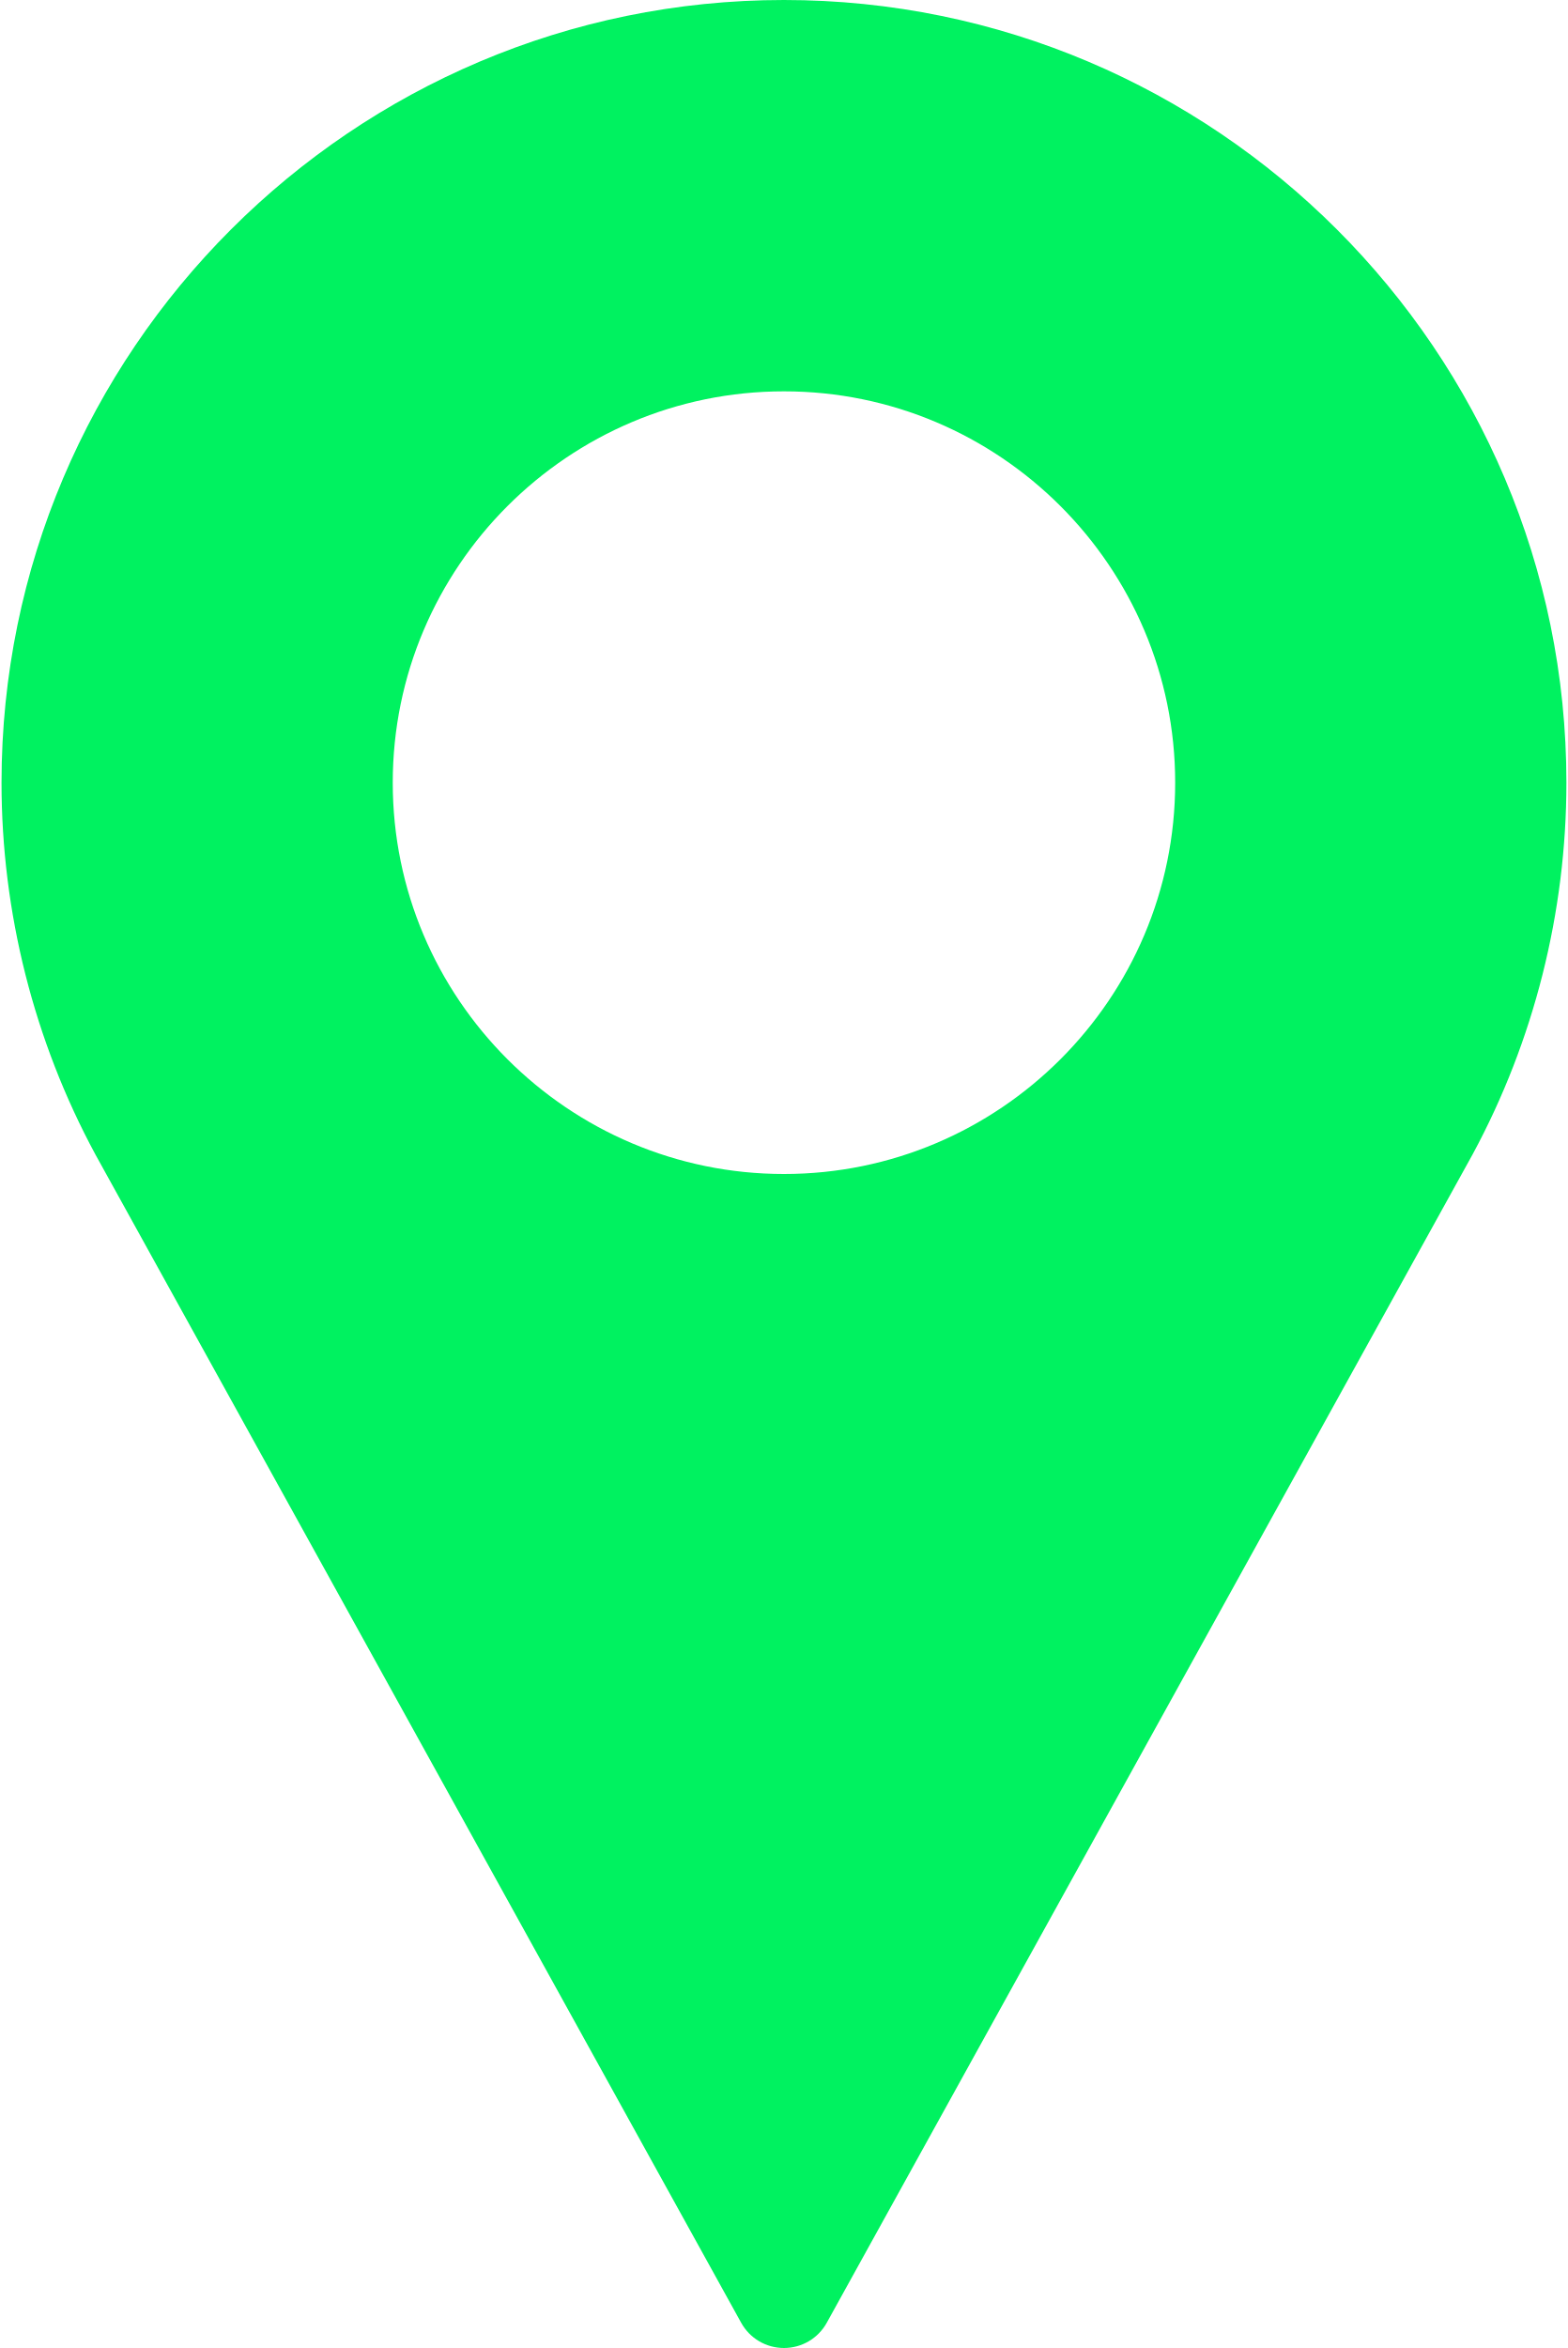
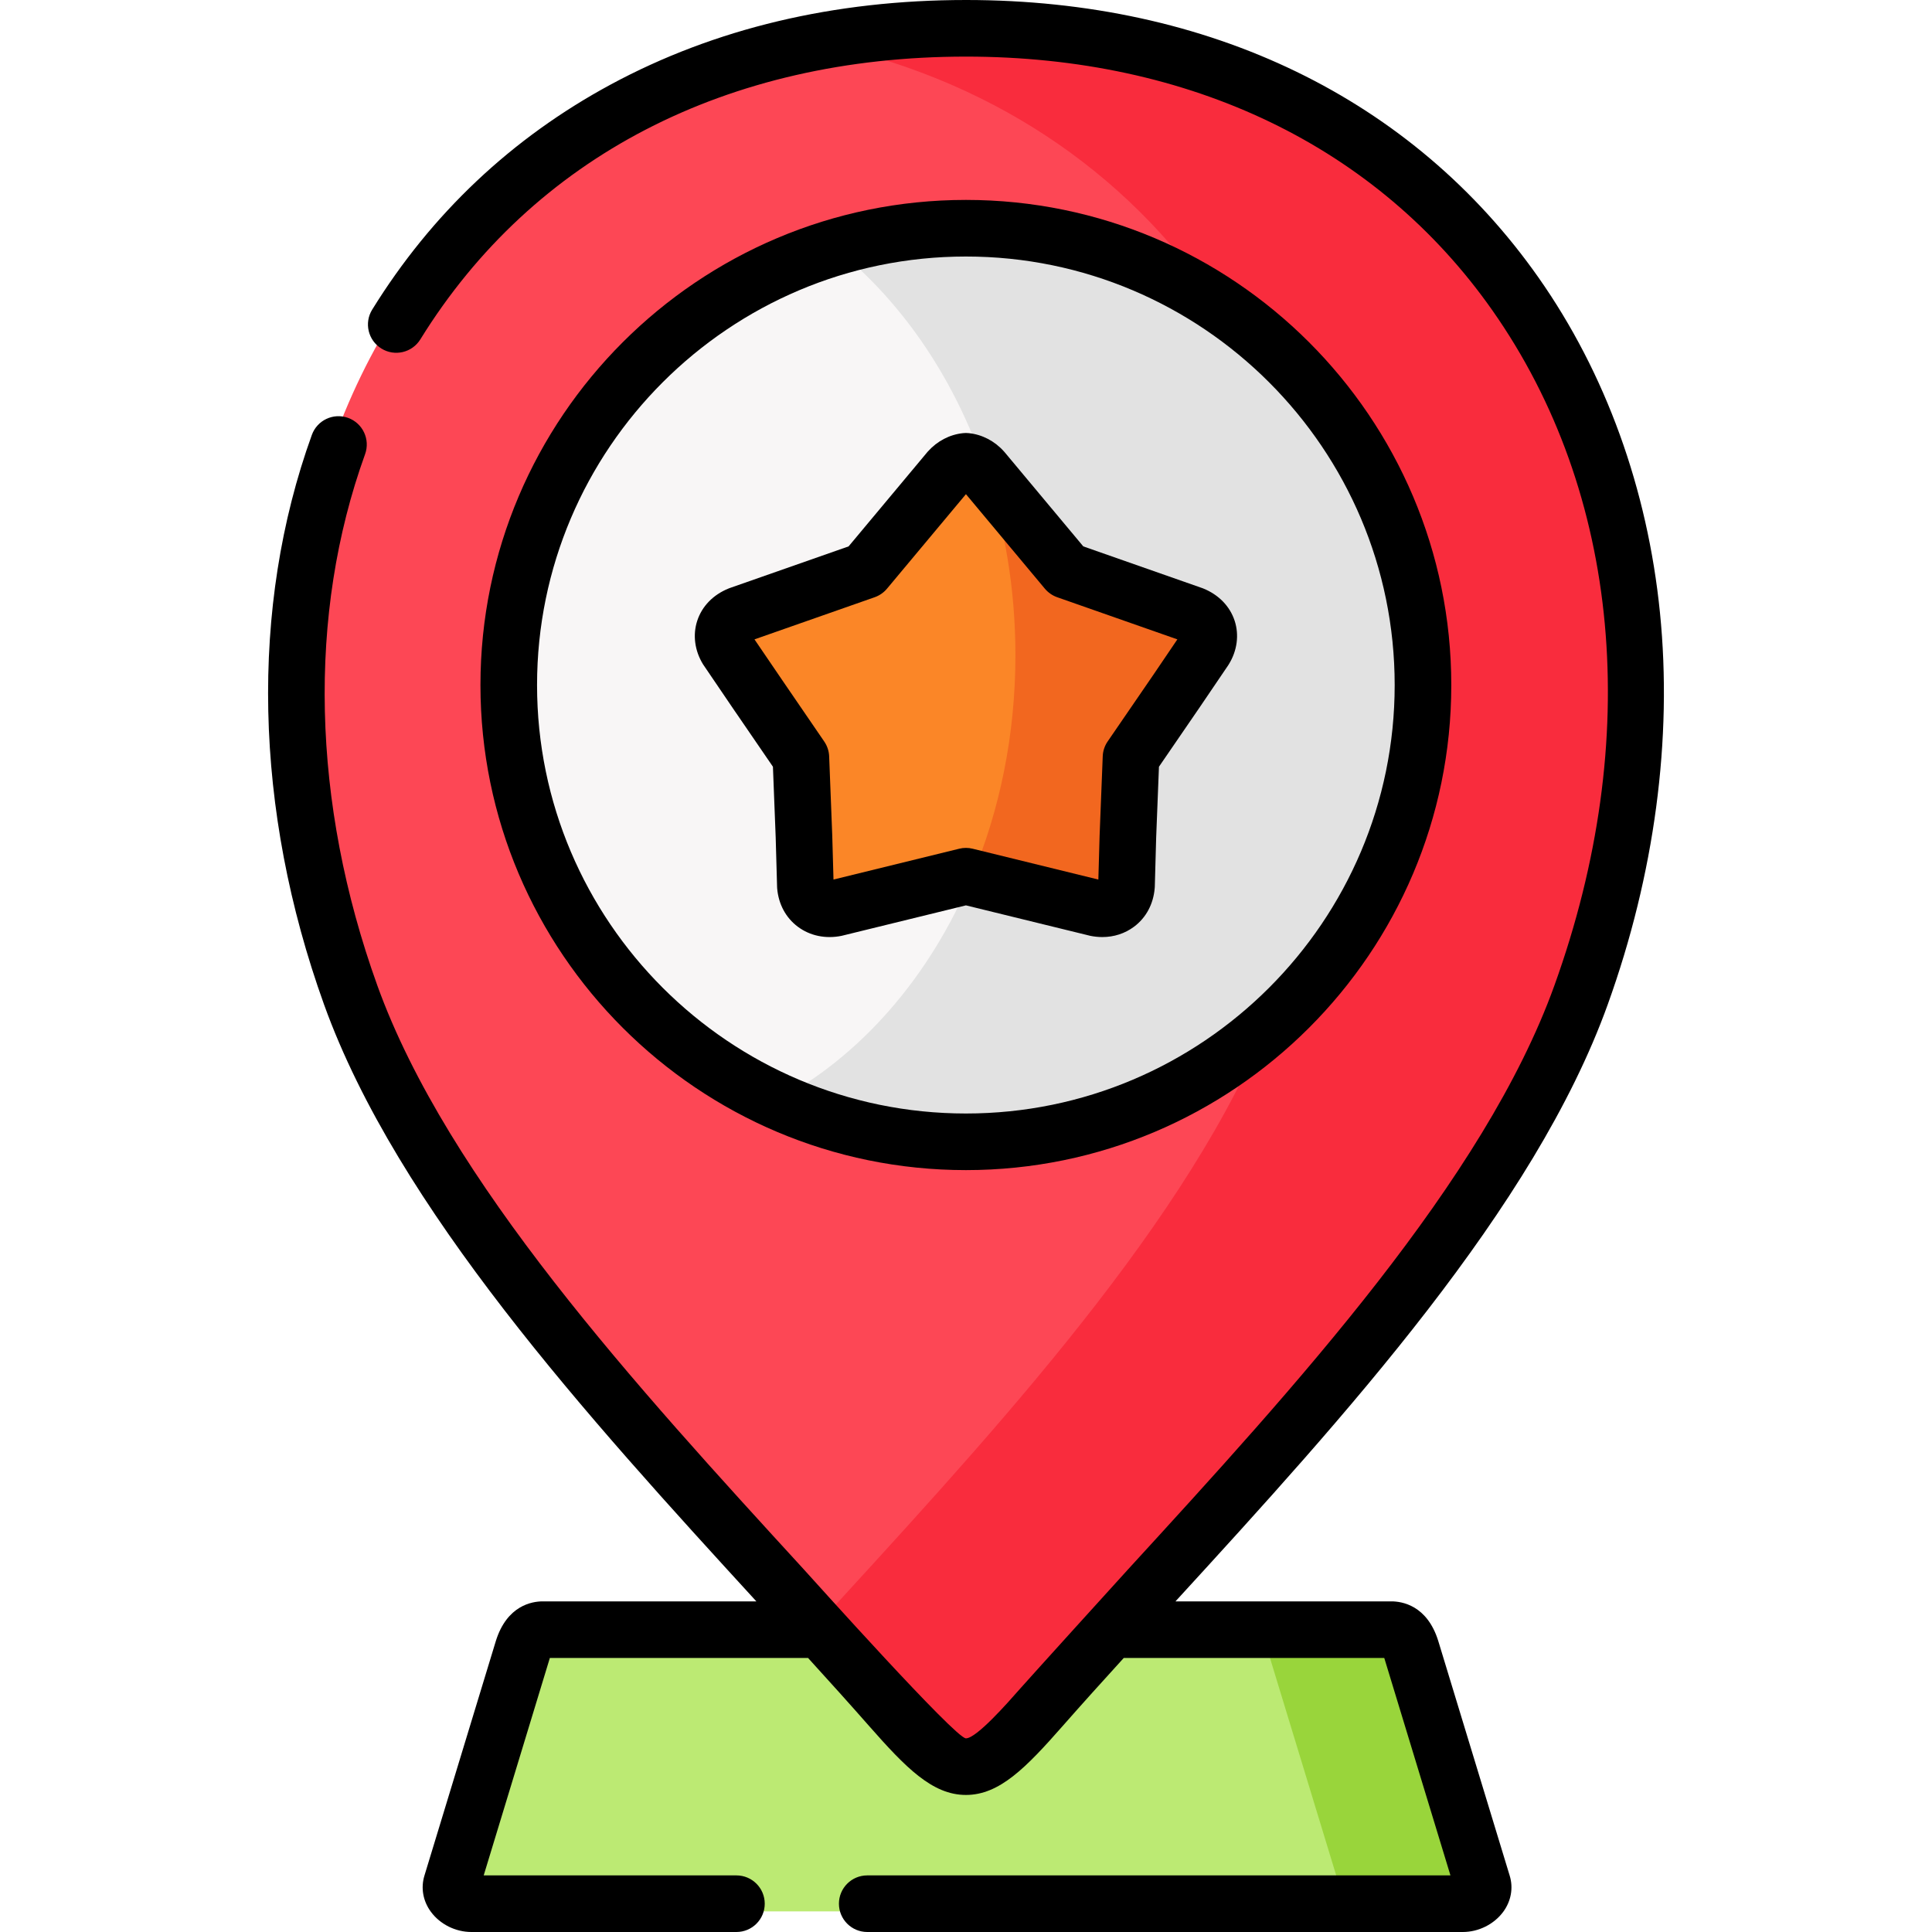
- <svg xmlns="http://www.w3.org/2000/svg" width="342" height="512" viewBox="0 0 342 512" fill="none">
-   <path d="M171 0C76.896 0 0.333 76.563 0.333 170.667C0.333 198.917 7.396 226.927 20.823 251.771L161.667 506.5C163.542 509.896 167.115 512 171 512C174.885 512 178.458 509.896 180.333 506.5L321.229 251.687C334.604 226.927 341.667 198.916 341.667 170.666C341.667 76.563 265.104 0 171 0ZM171 256C123.948 256 85.667 217.719 85.667 170.667C85.667 123.615 123.948 85.334 171 85.334C218.052 85.334 256.333 123.615 256.333 170.667C256.333 217.719 218.052 256 171 256Z" fill="#00F260" />
+ <svg xmlns="http://www.w3.org/2000/svg" id="Capa_1" enable-background="new 0 0 512 512" height="512" viewBox="0 0 512 512" width="512">
+   <g>
+     <g>
+       <g>
+         <path clip-rule="evenodd" d="m123.951 506.533h264.715c2.915 0 6.144-2.515 5.287-5.287l-19.061-62.673c-.857-2.772-2.372-5.258-5.287-5.258h-226.593c-2.886 0-4.43 2.486-5.287 5.258l-19.061 62.673c-.857 2.772 2.372 5.287 5.287 5.287z" fill="#bcea73" fill-rule="evenodd" />
+       </g>
+       <g>
+         <path clip-rule="evenodd" d="m336.312 438.573 19.09 62.673c.829 2.772-2.343 5.258-5.23 5.287h38.494c2.915 0 6.144-2.515 5.287-5.287l-19.061-62.673c-.857-2.772-2.372-5.258-5.287-5.258h-38.551c2.886 0 4.429 2.486 5.258 5.258z" fill="#99d53b" fill-rule="evenodd" />
+       </g>
+       <g>
+         <path clip-rule="evenodd" d="m235.804 454.034c-47.382-53.899-120.369-124.488-144.06-190.304-47.125-130.975 23.377-258.263 164.265-258.263 140.859 0 211.389 127.288 164.236 258.264-23.662 65.816-96.65 136.405-144.06 190.304-18.605 21.176-21.748 21.176-40.381-.001z" fill="#fd4755" fill-rule="evenodd" />
+       </g>
+       <g>
+         <path clip-rule="evenodd" d="m256.009 302.969c67.215 0 122.027-54.813 122.027-122.03 0-67.245-54.812-122.059-122.027-122.059s-122.055 54.814-122.055 122.059c-.001 67.216 54.84 122.03 122.055 122.03z" fill="#f8f6f6" fill-rule="evenodd" />
+       </g>
+       <g>
+         <path clip-rule="evenodd" d="m200.654 183.797 11.288 16.49.829 21.12.372 13.203c.372 4.458 4.001 6.773 8.173 5.916l13.374-3.286 21.319-5.23 21.319 5.23 13.374 3.286c4.172.857 7.802-1.457 8.173-5.916l.372-13.203.829-21.12 12.174-17.776 7.516-11.088c2.172-3.515 1.057-7.545-3.258-9.288l-12.974-4.544-20.662-7.259-13.717-16.461-8.63-10.317c-1.257-1.4-2.858-2.229-4.515-2.401-1.658.171-3.258 1-4.515 2.401l-8.63 10.317-13.717 16.461-20.69 7.259-12.946 4.544c-4.315 1.743-5.43 5.773-3.258 9.288z" fill="#fb8627" fill-rule="evenodd" />
+       </g>
+       <g>
+         <path clip-rule="evenodd" d="m261.067 124.182c5.173 15.232 8.03 31.922 8.03 49.441 0 21.177-4.172 41.153-11.574 58.757l19.804 4.858 13.374 3.286c4.172.857 7.802-1.457 8.173-5.916l.372-13.203.829-21.12 12.174-17.776 7.516-11.088c2.172-3.515 1.057-7.545-3.258-9.288l-12.974-4.544-20.662-7.259-13.717-16.461z" fill="#f2671f" fill-rule="evenodd" />
+       </g>
+       <g>
+         <path clip-rule="evenodd" d="m312.249 182.51-12.174 17.776-.829 21.12-.372 13.203c-.372 4.458-4.001 6.773-8.173 5.916l-13.374-3.286-19.804-4.858c-11.145 26.607-29.635 47.812-52.183 59.615 15.432 7.059 32.607 10.974 50.668 10.974 67.386 0 122.027-54.642 122.027-122.03 0-67.417-54.641-122.059-122.027-122.059-12.66 0-24.891 1.943-36.379 5.516 18.404 14.089 33.007 34.98 41.438 59.786l8.087 9.688 13.717 16.461 20.662 7.259 12.974 4.544c4.315 1.743 5.43 5.773 3.258 9.288z" fill="#e2e2e2" fill-rule="evenodd" />
+       </g>
+       <g>
+         <path clip-rule="evenodd" d="m334.597 274.304c-22.748 53.756-75.759 110.056-118.94 157.324.514.572 1.029 1.115 1.515 1.686 6.516 7.145 12.774 14.061 18.633 20.719 18.633 21.177 21.776 21.177 40.38 0 5.887-6.659 12.146-13.575 18.633-20.719 46.096-50.584 104.68-111.913 125.427-169.585 47.096-130.859-23.234-258.062-163.865-258.262h-.372-.372c-15.861.029-30.807 1.658-44.81 4.715 47.382 8.316 84.476 32.608 108.824 66.588 35.036 21.434 58.384 60.072 58.384 104.169.001 37.466-16.86 70.989-43.437 93.365z" fill="#f92c3d" fill-rule="evenodd" />
+       </g>
+     </g>
+     <g>
+       <path d="m288.635 247.93c.09.03.18.05.28.07 1.08.22 2.16.33 3.22.33 3.08 0 5.99-.94 8.41-2.75 3.17-2.37 5.11-5.99 5.46-10.17.01-.14.02-.28.03-.42l.36-13.01.74-18.79 10.88-15.87 7.46-11c.06-.09.12-.18.17-.27 2.22-3.58 2.78-7.78 1.55-11.54-1.27-3.86-4.23-6.91-8.35-8.57-.11-.04-.22-.08-.33-.12l-31.43-11.02-20.87-24.99c-.06-.06-.11-.13-.17-.19-2.47-2.75-5.77-4.47-9.29-4.83-.51-.06-1.03-.06-1.54 0-3.52.36-6.82 2.08-9.29 4.83-.06.06-.12.13-.17.19l-20.87 24.99-31.44 11.02c-.11.04-.21.08-.32.12-4.12 1.66-7.09 4.71-8.35 8.57-1.23 3.76-.67 7.96 1.54 11.54.06.09.12.18.18.27l8.34 12.28c0 .01.01.01.02.02l9.98 14.57.73 18.71.37 13.09c0 .14.01.28.02.42.35 4.18 2.29 7.8 5.46 10.17 3.25 2.43 7.39 3.29 11.64 2.42.09-.02.19-.04.28-.07l32.65-8zm-31.51-118.34h.01c-.01 0-.01 0-.01.01zm-36.24 103.5-.33-11.7-.82-20.95c-.05-1.41-.51-2.77-1.31-3.94l-11.19-16.35-7.29-10.71 31.86-11.17c1.27-.45 2.41-1.24 3.27-2.28l20.91-25.03 20.9 25.03c.87 1.04 2 1.83 3.28 2.28l31.85 11.17-6.39 9.43-12.09 17.63c-.8 1.16-1.25 2.53-1.3 3.94l-.83 21.04-.33 11.61-33.31-8.17c-.58-.15-1.18-.22-1.78-.22s-1.2.07-1.79.22z" />
+       <path d="m439.905 162.34c-3.3-32.82-14.42-63.5-32.16-88.75-33.34-47.45-87.24-73.59-151.76-73.59-34.93 0-66.6 7.54-94.14 22.4-26.23 14.16-47.49 34.23-63.21 59.65-2.18 3.52-1.09 8.14 2.44 10.32 3.52 2.18 8.14 1.09 10.32-2.43 29.87-48.33 81.22-74.94 144.59-74.94 59.49 0 109.03 23.87 139.49 67.22 34 48.39 40.01 113.6 16.47 178.91-18.59 51.69-68.74 106.44-112.98 154.75-2.63 2.87-26.24 28.93-28.59 31.6-3.47 3.95-11.61 13.2-14.4 13.2s-40.42-42-43.08-44.91c-44.2-48.27-94.3-102.98-112.91-154.64-17.41-48.38-18.56-98.38-3.23-140.78 1.4-3.9-.61-8.2-4.51-9.61-3.89-1.4-8.19.61-9.6 4.51-16.51 45.68-15.36 99.29 3.23 150.96 19.43 53.93 69.76 109.24 114.57 158.17h-56.62c-2.76 0-9.48 1.02-12.43 10.53l-18.91 62.13c-1.01 3.26-.39 6.77 1.71 9.61 2.43 3.3 6.53 5.35 10.71 5.35h70.26c4.14 0 7.5-3.36 7.5-7.5s-3.36-7.5-7.5-7.5h-66.98l17.53-57.62h68.43c5.64 6.19 11.04 12.19 16.15 18 9.74 11.06 16.78 18.3 25.68 18.3h.01c8.91 0 15.94-7.25 25.66-18.3 5.12-5.82 10.52-11.81 16.16-18h69.04l17.54 57.62h-154.56c-4.14 0-7.5 3.36-7.5 7.5s3.36 7.5 7.5 7.5h157.84c4.17 0 8.27-2.05 10.7-5.34 2.1-2.85 2.72-6.35 1.72-9.59l-18.93-62.19c-2.93-9.48-9.66-10.5-12.41-10.5h-57.23c44.83-48.95 95.15-104.24 114.55-158.17 12.42-34.49 17.21-70.41 13.84-103.87z" />
+       <path d="m384.605 181.55c0-70.9-57.7-128.57-128.62-128.57-70.94 0-128.66 57.67-128.66 128.57 0 70.87 57.72 128.54 128.66 128.54 70.92 0 128.62-57.67 128.62-128.54zm-242.28 0c0-62.62 50.99-113.57 113.66-113.57 62.65 0 113.62 50.95 113.62 113.57 0 62.6-50.97 113.54-113.62 113.54-62.67 0-113.66-50.94-113.66-113.54z" />
+     </g>
+   </g>
</svg>
